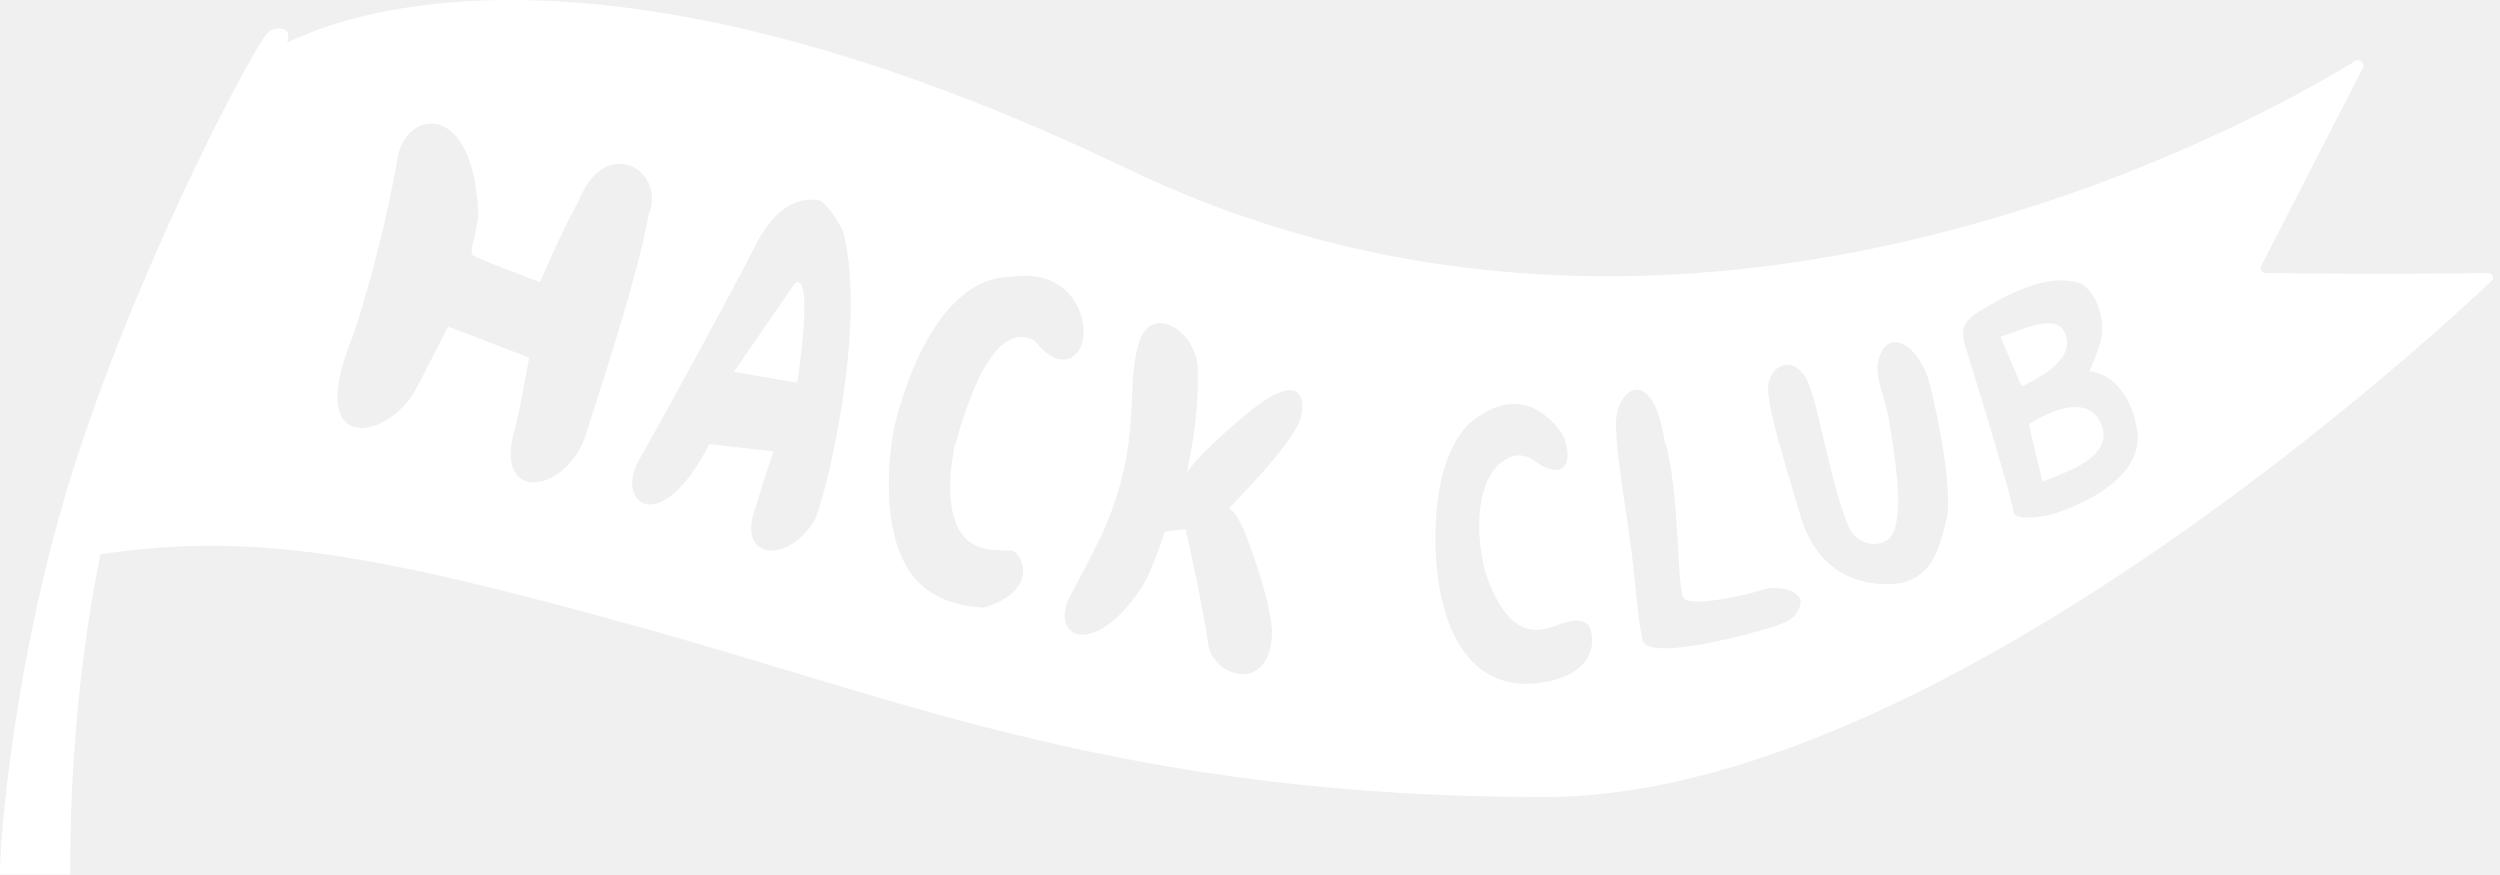
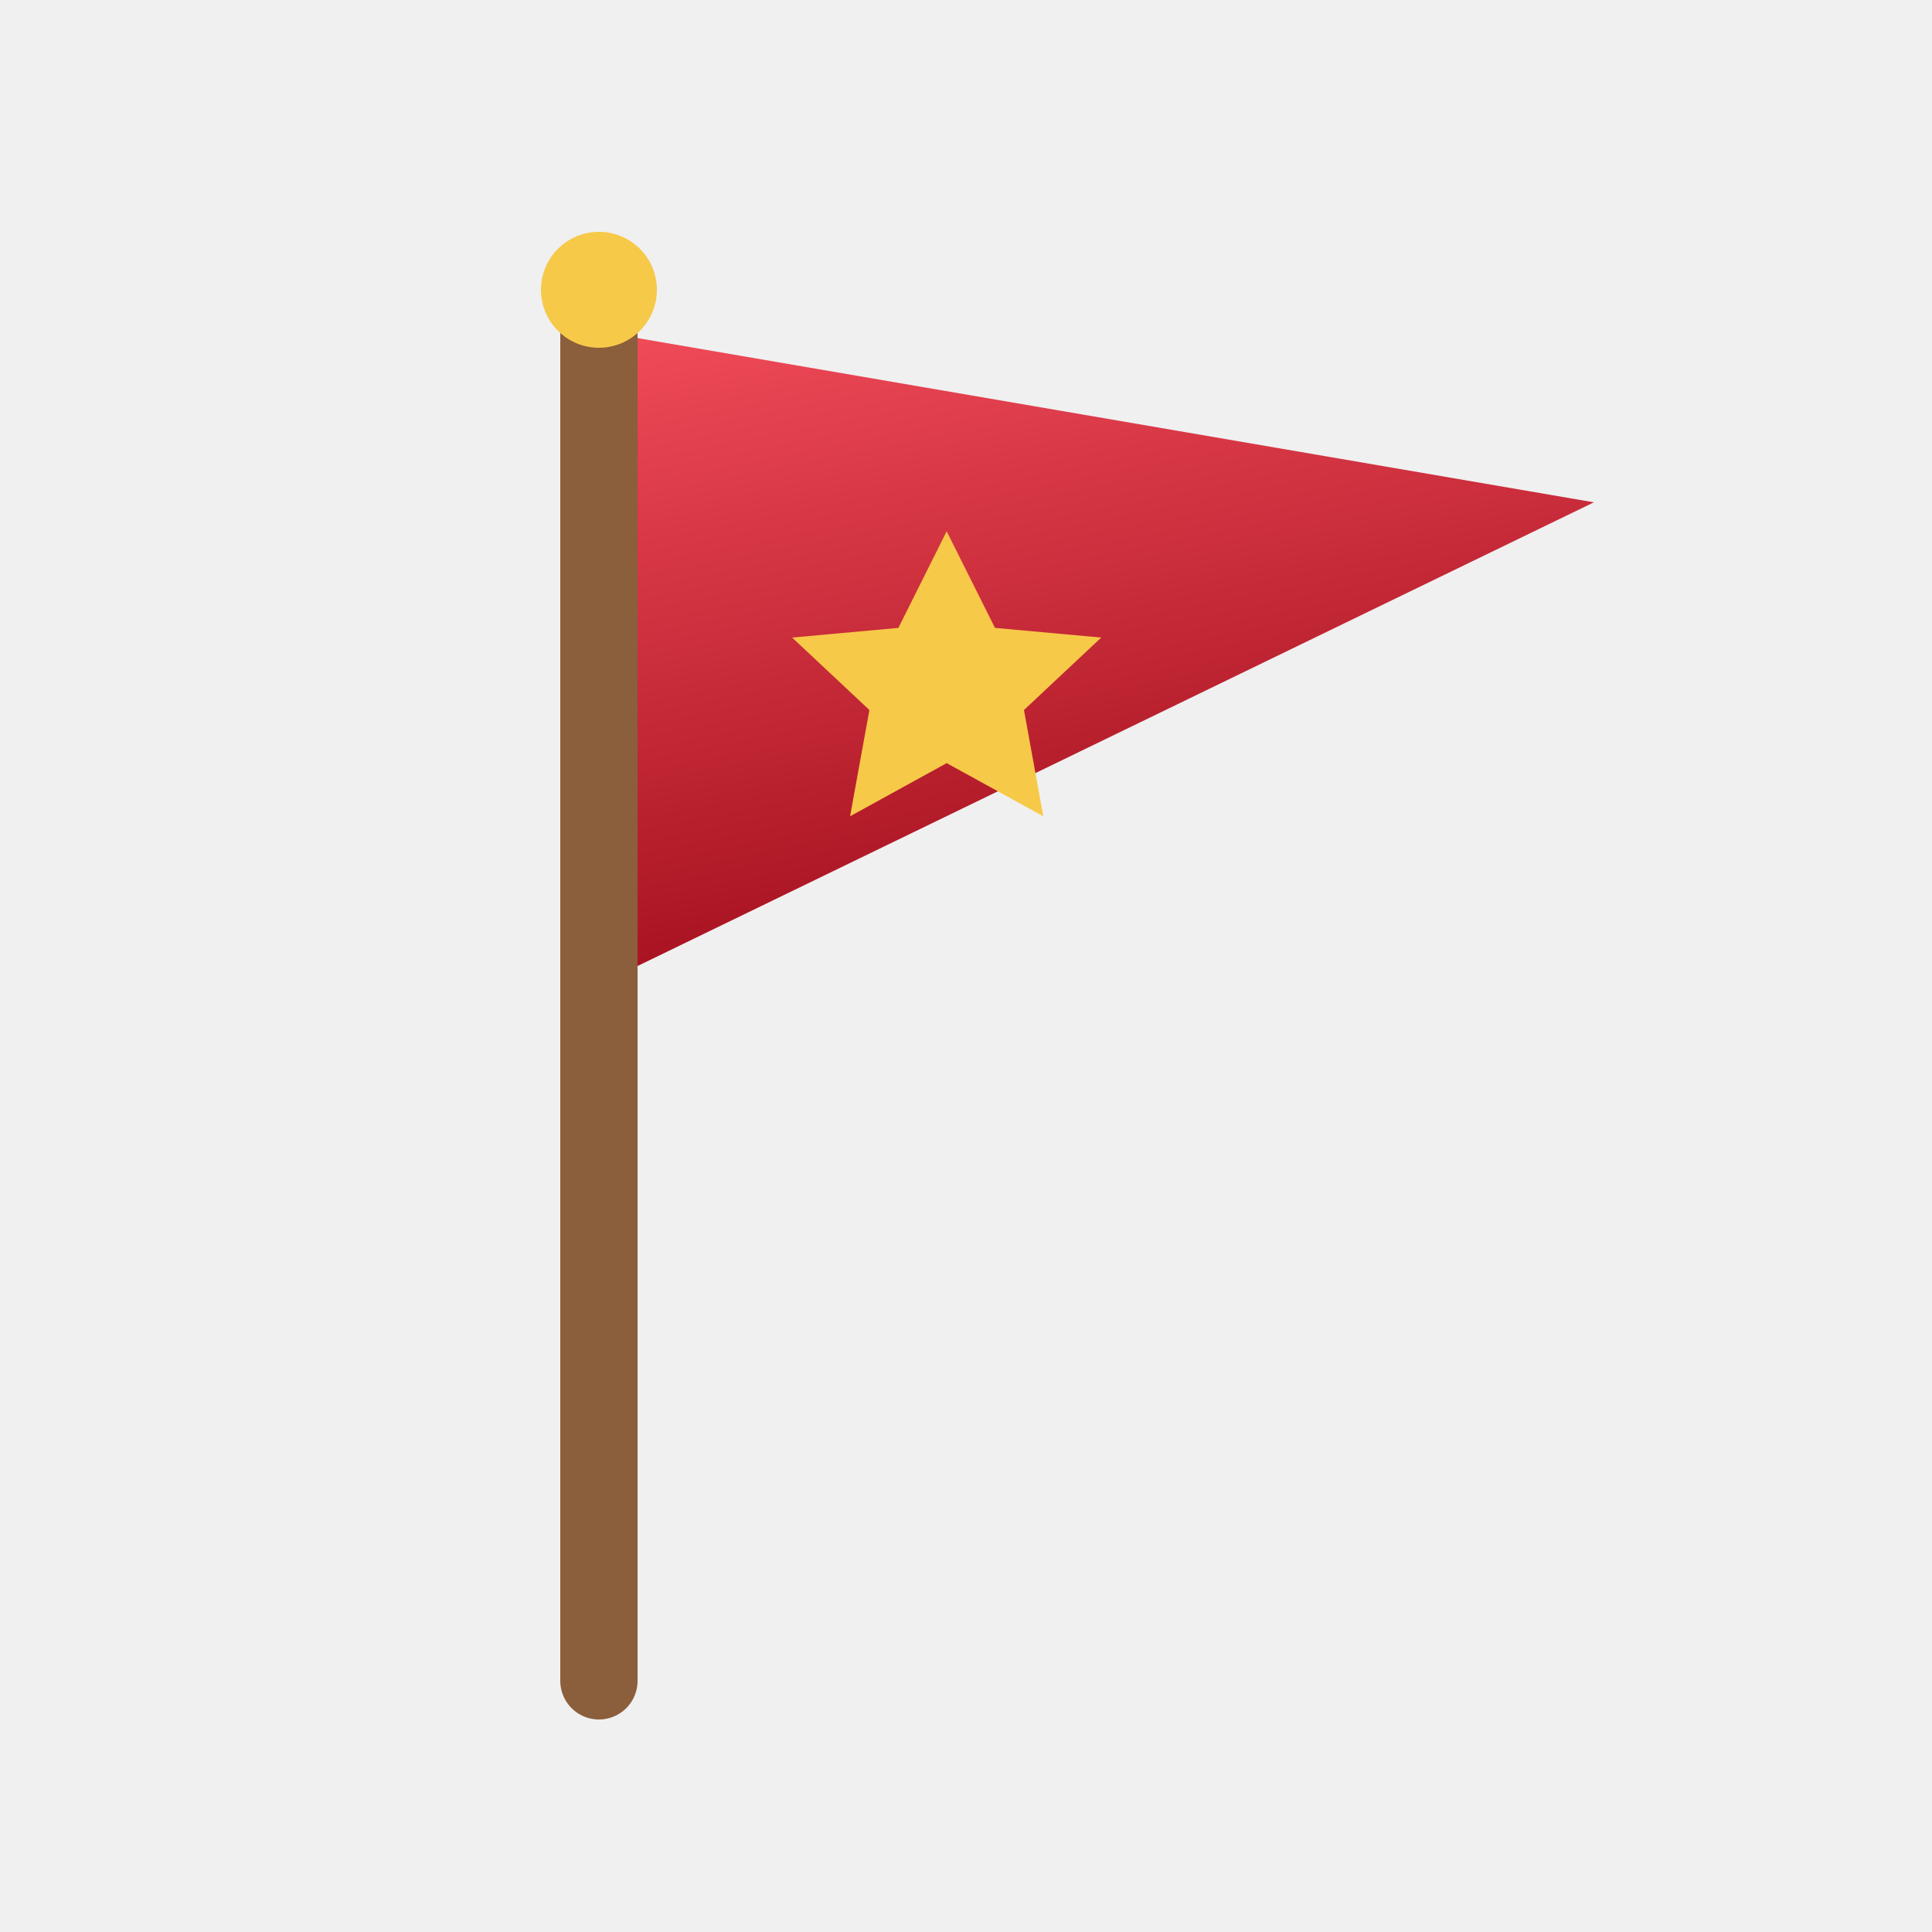
- <svg xmlns="http://www.w3.org/2000/svg" fill="none" height="184" viewBox="0 0 526 184" width="526" version="1.1" id="svg10">
-   <defs id="defs10" />
-   <path id="path1" d="M 113.027,0.092 C 75.816,-1.114 58.244,9.99 56.203,11.375 c -0.146,0.099 -0.24,0.227 -0.311,0.389 L 30.5,69.898 17.438,115.77 c -0.202,0.709 0.413,1.385 1.141,1.264 33.74,-5.602 60.279,-0.492 115.422,14.74 56,15.469 103.426,35.924 191,35.924 81.186,0 184.591,-94.774 199.244,-108.6 0.658,-0.621 0.143,-1.651 -0.762,-1.639 -21.815,0.29 -41.296,0.066 -46.883,-0.012 -0.74,-0.01 -1.204,-0.794 -0.865,-1.453 L 497.217,14.178 c 0.38,-0.741 -0.807,-1.868 -1.516,-1.43 C 474.328,25.981 355.384,92.17 237.426,35.609 182.791,9.413 141.969,1.029 113.027,0.092 Z M 91.031,26.008 c 4.366,0.233 9.097,5.501 9.58,18.971 -0.076,3.461 -1.802,7.161 -1.252,8.596 0.168,0.565 14.256,5.77 14.256,5.77 0,0 5.012,-11.664 8.098,-16.99 5.773,-14.468 18.533,-6.293 14.805,2.66 -2.473,13.991 -11.439,40.45 -13.363,46.787 -4.323,12.322 -19.954,14.324 -14.592,-2.355 1.405,-6.43 2.779,-14.203 2.779,-14.203 L 94.273,68.699 c -10e-7,0 -3.316,6.621 -6.539,12.725 -5.438,11.053 -24.431,15.394 -13.295,-11.209 5.361,-16.68 7.913,-29.588 9.242,-37.102 0.782,-4.421 3.954,-7.286 7.35,-7.105 z m 80.184,15.998 c 0.241,0.009 0.477,0.028 0.709,0.053 1.6,0.132 3.775,3.386 5.439,6.512 5.448,20.588 -4.315,58.453 -6.041,60.996 -5.942,9.598 -16.368,7.783 -12.408,-2.586 1.85,-6.299 3.832,-12.025 3.832,-12.025 L 149.25,93.447 c -10.605,20.602 -20.14,11.976 -14.645,3.076 5.878,-10.426 18.4,-33.253 24.277,-44.762 4.072,-8.107 8.712,-9.89 12.332,-9.756 z m 43.973,16 c 10.934,-0.291 14.049,9.862 12.398,14.514 -0.944,2.736 -4.659,5.844 -9.955,-0.924 -8.825,-4.421 -14.36,13.647 -16.875,22.746 -1.068,5.41 -1.944,15.471 2.973,19.434 2.9,2.365 6.49,1.931 9.137,2.066 2.079,0.261 6.243,8.362 -5.916,12.018 -2.08,-0.262 -12.791,-0.295 -17.207,-10.625 -4.859,-10.714 -1.779,-26.434 -1.779,-26.434 0,0 6.409,-32.458 24.934,-32.592 0.799,-0.117 1.562,-0.184 2.291,-0.203 z M 433.75,59 c 1.492,0.008 2.881,0.244 4.18,0.713 3.04,1.868 5.006,7.001 4.186,11.42 -0.947,3.842 -2.527,6.979 -2.527,6.979 5.256,0.53 9.104,5.775 10.104,12.641 1,6.866 -5.468,13.328 -17.496,17.328 -4.052,1.141 -8.356,1.129 -8.547,-0.281 -0.129,-2.757 -10.342,-35.602 -10.342,-35.602 -0.319,-1.988 -1.395,-4.169 3.922,-7.164 C 423.874,61.016 429.274,58.977 433.75,59 Z m -265.795,0.387 c -0.201,-0.036 -0.43,0.017 -0.689,0.172 l -12.844,18.684 13.305,2.271 c 0,0 3.246,-20.59 0.229,-21.127 z M 244.045,68 c 3.912,-0.062 8.605,5.077 7.961,11.396 0.256,8.689 -2.309,20.16 -2.309,20.16 0,0 1.252,-2.914 12.037,-12.014 10.786,-9.098 13.299,-5.221 11.922,0.355 -1.315,5.324 -15.109,19.041 -15.109,19.041 1.945,0.767 3.957,6.672 3.957,6.672 3.078,8.063 4.713,14.41 5.154,19.105 -0.18,13.697 -12.542,9.727 -13.486,2.748 -0.883,-7.232 -4.719,-24.113 -4.719,-24.113 l -4.391,0.494 c 0,0 -2.694,8.742 -5.139,12.16 -10.092,14.935 -19.254,9.898 -14.742,1.35 0.564,-1.204 5.328,-9.686 7.27,-14.311 8.145,-18.936 4.061,-29.412 7.318,-39.359 0.881,-2.554 2.497,-3.658 4.275,-3.686 z m 186.498,0 c -2.735,0.144 -6.328,1.731 -9.641,2.875 l 4.439,10.396 c 0,0 10.762,-4.325 9.492,-10.098 C 434.279,68.649 432.67,67.888 430.543,68 Z m -31.822,4 c 2.328,-0.017 5.174,2.676 6.906,7.418 2.566,9.394 5.239,24.571 3.898,29.967 -1.278,5.138 -2.619,11.628 -9.279,13.215 -1.729,0.381 -16.139,2.455 -21.207,-13.311 -4.878,-16.537 -6.416,-21.297 -6.996,-26.635 -0.58,-5.338 4.862,-8.6 8.068,-2.869 2.435,4.443 5.264,23.739 9.24,31.852 2.18,3.285 6.664,3.877 8.777,0.863 2.495,-4.557 0.694,-15.941 -0.848,-25.074 -1.092,-4.375 -2.35,-7.719 -2.287,-10.162 C 395.412,73.665 396.91,72.013 398.721,72 Z m -54.211,10.002 c 2.127,0.095 4.47,2.956 5.727,10.695 3.31,10.668 2.469,31.295 4.057,33.205 1.588,1.91 13.408,-0.755 16.609,-1.832 3.2,-1.077 9.099,0.337 7.766,3.543 -1.079,3.271 -4.131,3.581 -4.766,3.965 -0.636,0.383 -27.356,8.304 -28.348,3.031 -0.992,-5.274 -1.055,-7.701 -2.055,-16.682 -1,-8.982 -3.432,-21.282 -3.5,-28.666 -0.036,-3.922 2.099,-7.367 4.51,-7.26 z M 318.725,85 c 3.76,0.048 7.1,2.249 9.92,6.232 2.54,5.065 1.149,10.766 -5.957,5.623 -0.445,-0.39 -3.044,-1.891 -5.58,-0.344 -0.634,0.387 -1.837,0.903 -3.105,2.779 -4.245,6.339 -2.971,17.687 -0.621,23.529 3.557,8.633 7.805,11.111 13.449,8.99 5.642,-2.122 5.896,-0.956 6.91,-0.693 1.268,0.329 4.508,10.258 -9.252,12.484 -13.76,2.225 -21.818,-8.951 -22.463,-28.402 -0.325,-13.031 2.587,-21.643 7.215,-26.23 3.383,-2.741 6.56,-4.006 9.484,-3.969 z m 117.73,0.639 c -4.47,0.111 -9.59,3.648 -9.59,3.648 0,0 3.046,12.763 2.92,12.186 -0.065,-0.833 15.69,-3.971 12.33,-12.186 -1.156,-2.823 -3.319,-3.706 -5.66,-3.648 z" style="fill:#ffffff;fill-opacity:1" />
-   <path d="m 56.274,6.966 c 0,0 1.037,-1.193 2.996,-0.944 1.959,0.248 1.476,2.509 0.738,3.982 C 59.27,11.477 40.683,49.588 27.231,92.576 13.78,135.565 14.808,181.5 14.808,184 H 0.01 C -0.192,179.5 2.612,136.251 17.421,92.576 32.231,48.901 54.311,8.484 56.274,6.966 Z" fill="#000" id="path10" style="fill:#ffffff;fill-opacity:1" />
+ <svg xmlns="http://www.w3.org/2000/svg" width="400" height="400" viewBox="0 0 400 400">
+   <defs>
+     <linearGradient id="g" x1="0" y1="0" x2="0.3" y2="1">
+       <stop offset="0" stop-color="#ef4a58" />
+       <stop offset="1" stop-color="#a30f1d" />
+     </linearGradient>
+   </defs>
+   <path d="M124 60 L124 348" stroke="#8b5e3c" stroke-width="16" stroke-linecap="round" />
+   <path d="M132 70 L330 104 L132 200 Z" fill="url(#g)" />
+   <polygon points="196,110 206,130 228,132 212,147 216,169 196,158 176,169 180,147 164,132 186,130" fill="#f7c948" />
+   <circle cx="124" cy="60" r="12" fill="#f7c948" />
</svg>
